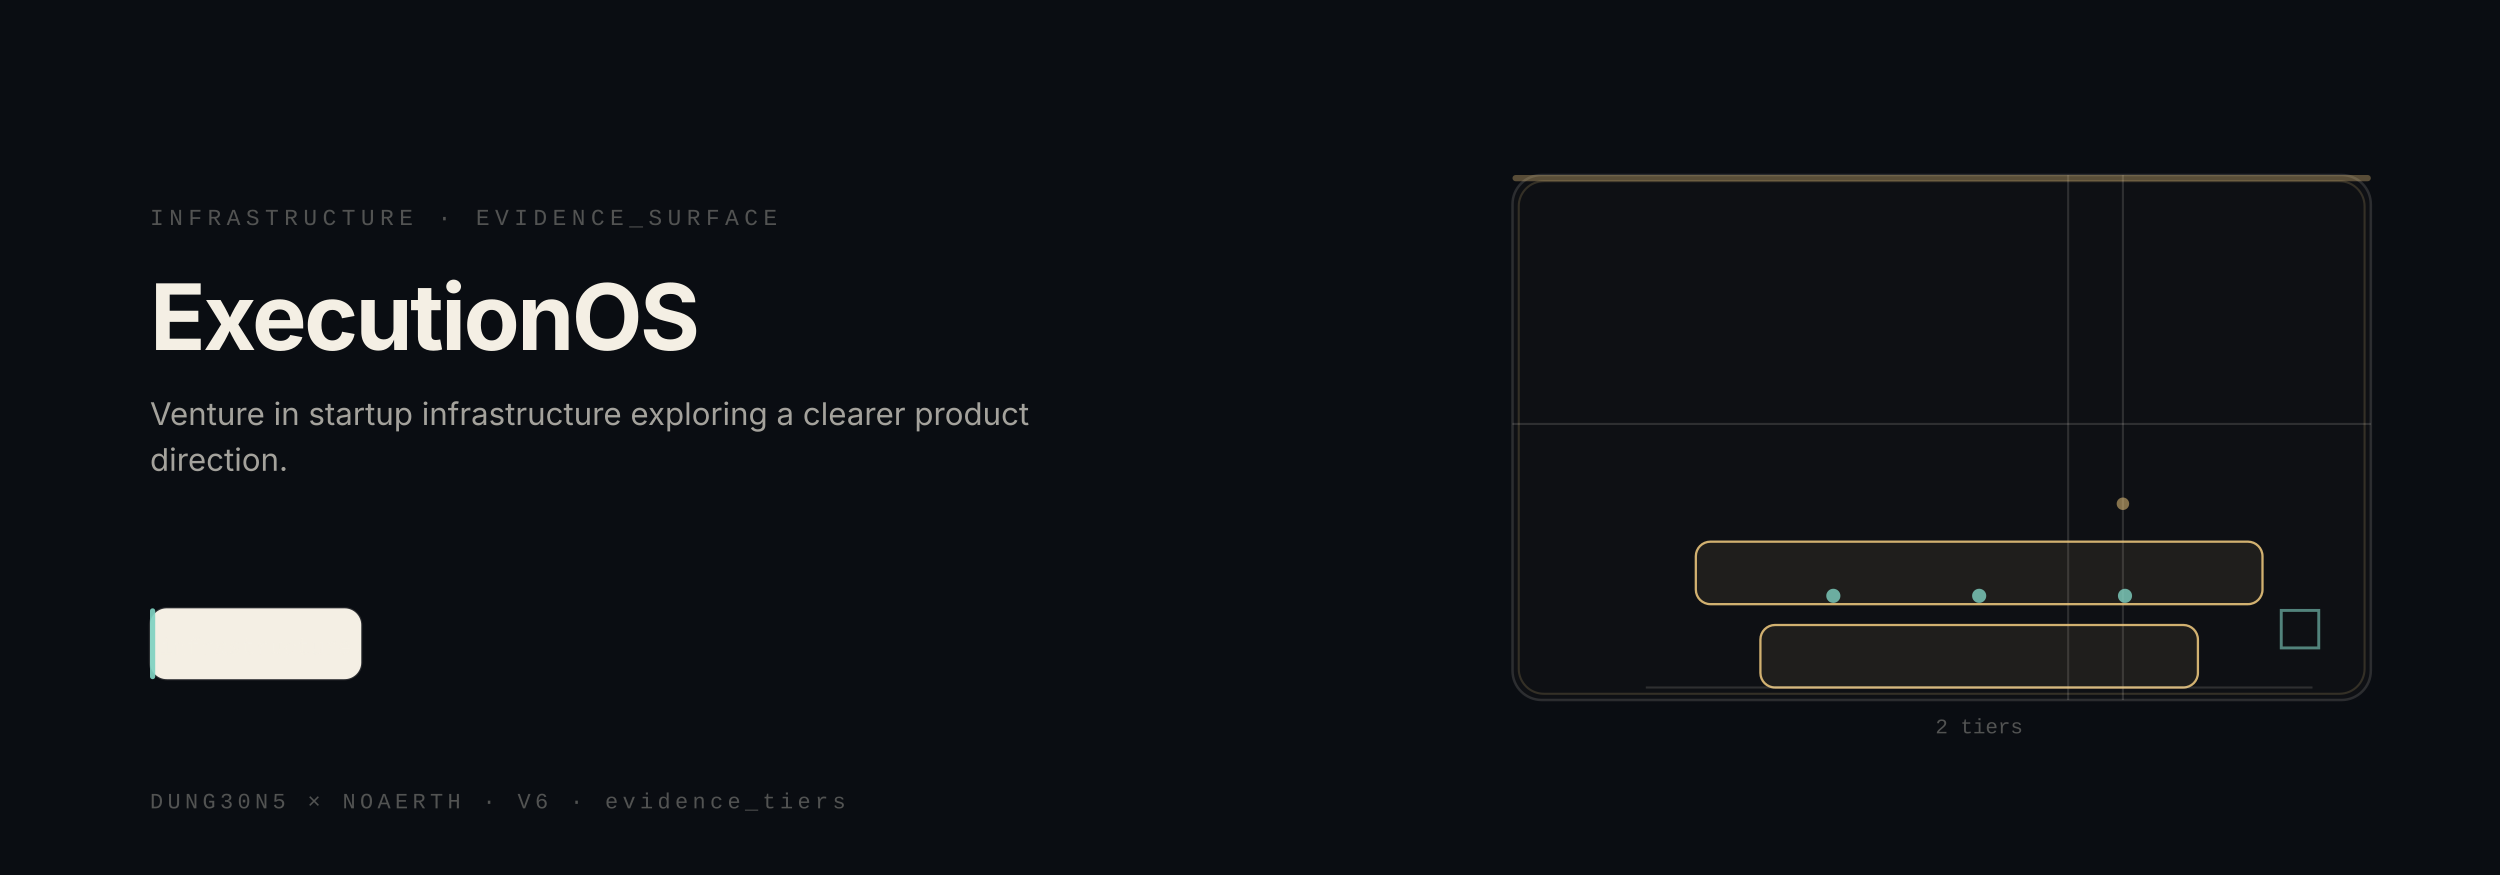
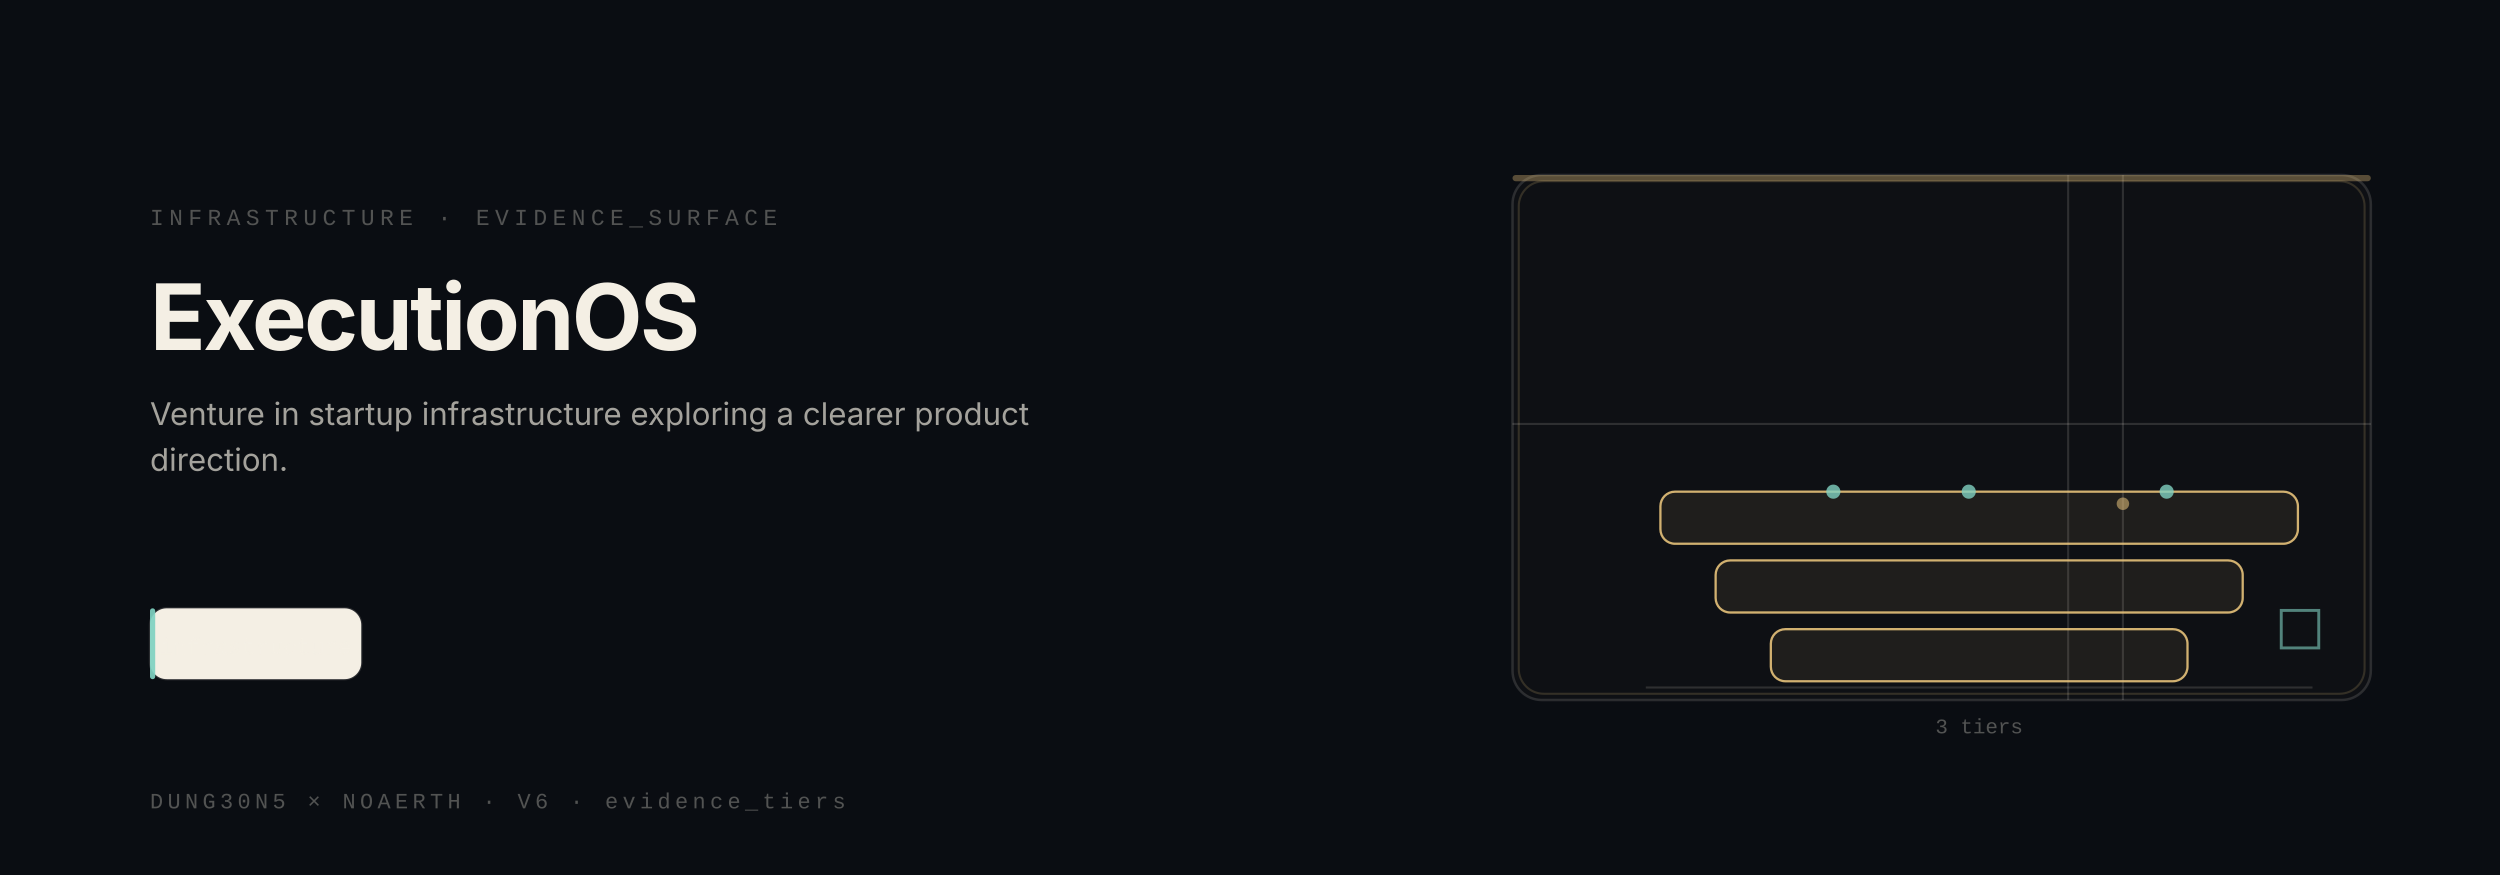
<svg xmlns="http://www.w3.org/2000/svg" viewBox="0 0 1200 420" width="1200" height="420" role="img" aria-label="ExecutionOS: claims stack into tiers, and evidence is carried up to be checked">
  <rect width="1200" height="420" fill="#0a0d12" />
  <text x="72" y="108" font-family="ui-monospace, SFMono-Regular, Menlo, Monaco, Consolas, 'Liberation Mono', monospace" font-size="11" letter-spacing="2.6" fill="#f4efe44f">INFRASTRUCTURE · EVIDENCE_SURFACE</text>
  <text x="72" y="168" font-family="-apple-system, BlinkMacSystemFont, 'Segoe UI', Inter, Helvetica, Arial, sans-serif" font-size="44" font-weight="660" letter-spacing="-1.2" fill="#f4efe4">ExecutionOS</text>
  <text x="72" y="204" font-family="-apple-system, BlinkMacSystemFont, 'Segoe UI', Inter, Helvetica, Arial, sans-serif" font-size="15" fill="#f4efe4a8">Venture in startup infrastructure exploring a clearer product</text>
  <text x="72" y="226" font-family="-apple-system, BlinkMacSystemFont, 'Segoe UI', Inter, Helvetica, Arial, sans-serif" font-size="15" fill="#f4efe4a8">direction.</text>
  <rect x="72.0" y="292.0" width="101.4" height="34.0" rx="8" fill="#f4efe4" stroke="#f4efe424" stroke-width="1.1" />
  <rect x="72.0" y="292.0" width="2.5" height="34.0" rx="1.2" fill="#7fd1c1" opacity="0.92" />
  <text x="122.7" y="314" font-family="ui-monospace, SFMono-Regular, Menlo, Monaco, Consolas, 'Liberation Mono', monospace" font-size="11" fill="#f4efe4" fill-opacity="0.82" text-anchor="middle">infrastructure</text>
  <rect x="726.0" y="84.0" width="412.0" height="252.0" rx="14" fill="#e7c27a" fill-opacity="0.02" />
  <rect x="729.0" y="87.0" width="406.0" height="246.0" rx="12" fill="none" stroke="#e7c27a" stroke-width="1" stroke-opacity="0.18" />
  <rect x="726.0" y="84.0" width="412.0" height="252.0" rx="14" fill="none" stroke="#f4efe424" stroke-width="1.2" />
  <line x1="1019.0" y1="84.0" x2="1019.0" y2="336.0" stroke="#f4efe424" stroke-width="1" />
  <line x1="992.7" y1="84.0" x2="992.7" y2="336.0" stroke="#f4efe424" stroke-width="1" />
  <line x1="726.0" y1="203.5" x2="1138.0" y2="203.5" stroke="#f4efe424" stroke-width="1" />
  <circle cx="1019.0" cy="241.8" r="3" fill="#e7c27a" opacity="0.55" />
  <rect x="726.0" y="84.0" width="412.0" height="3" rx="1.5" fill="#e7c27a" opacity="0.35" />
  <path d="M1095.0 293.0 h18 v18 h-18 z" fill="none" stroke="#7fd1c1" stroke-width="1.4" opacity="0.6" />
-   <rect x="845.0" y="300.0" width="210.0" height="30" rx="7" fill="#e7c27a" fill-opacity="0.09" stroke="#e7c27a" stroke-width="1.1" opacity="0.9" />
-   <rect x="814.0" y="260.0" width="272.0" height="30" rx="7" fill="#e7c27a" fill-opacity="0.09" stroke="#e7c27a" stroke-width="1.1" opacity="0.9" />
-   <circle cx="880" cy="286" r="3.4" fill="#7fd1c1" opacity="0.8" />
-   <circle cx="950" cy="286" r="3.4" fill="#7fd1c1" opacity="0.8" />
-   <circle cx="1020" cy="286" r="3.4" fill="#7fd1c1" opacity="0.8" />
+   <rect x="850.0" y="302.0" width="200.0" height="25" rx="7" fill="#e7c27a" fill-opacity="0.09" stroke="#e7c27a" stroke-width="1.1" opacity="0.9" />
+   <rect x="823.5" y="269.0" width="253.0" height="25" rx="7" fill="#e7c27a" fill-opacity="0.09" stroke="#e7c27a" stroke-width="1.1" opacity="0.9" />
+   <rect x="797.0" y="236.0" width="306.0" height="25" rx="7" fill="#e7c27a" fill-opacity="0.09" stroke="#e7c27a" stroke-width="1.1" opacity="0.9" />
+   <circle cx="880" cy="236" r="3.4" fill="#7fd1c1" opacity="0.8" />
+   <circle cx="945" cy="236" r="3.4" fill="#7fd1c1" opacity="0.8" />
+   <circle cx="1040" cy="236" r="3.4" fill="#7fd1c1" opacity="0.8" />
  <line x1="790" y1="330" x2="1110" y2="330" stroke="#f4efe424" stroke-width="1" />
-   <text x="950" y="352" font-family="ui-monospace, SFMono-Regular, Menlo, Monaco, Consolas, 'Liberation Mono', monospace" font-size="10" fill="#f4efe44f" text-anchor="middle">2 tiers</text>
+   <text x="950" y="352" font-family="ui-monospace, SFMono-Regular, Menlo, Monaco, Consolas, 'Liberation Mono', monospace" font-size="10" fill="#f4efe44f" text-anchor="middle">3 tiers</text>
  <text x="72" y="388" font-family="ui-monospace, SFMono-Regular, Menlo, Monaco, Consolas, 'Liberation Mono', monospace" font-size="10.5" letter-spacing="2.1" fill="#f4efe44f">DUNG30N5 × NOAERTH · V6 · evidence_tiers</text>
</svg>
